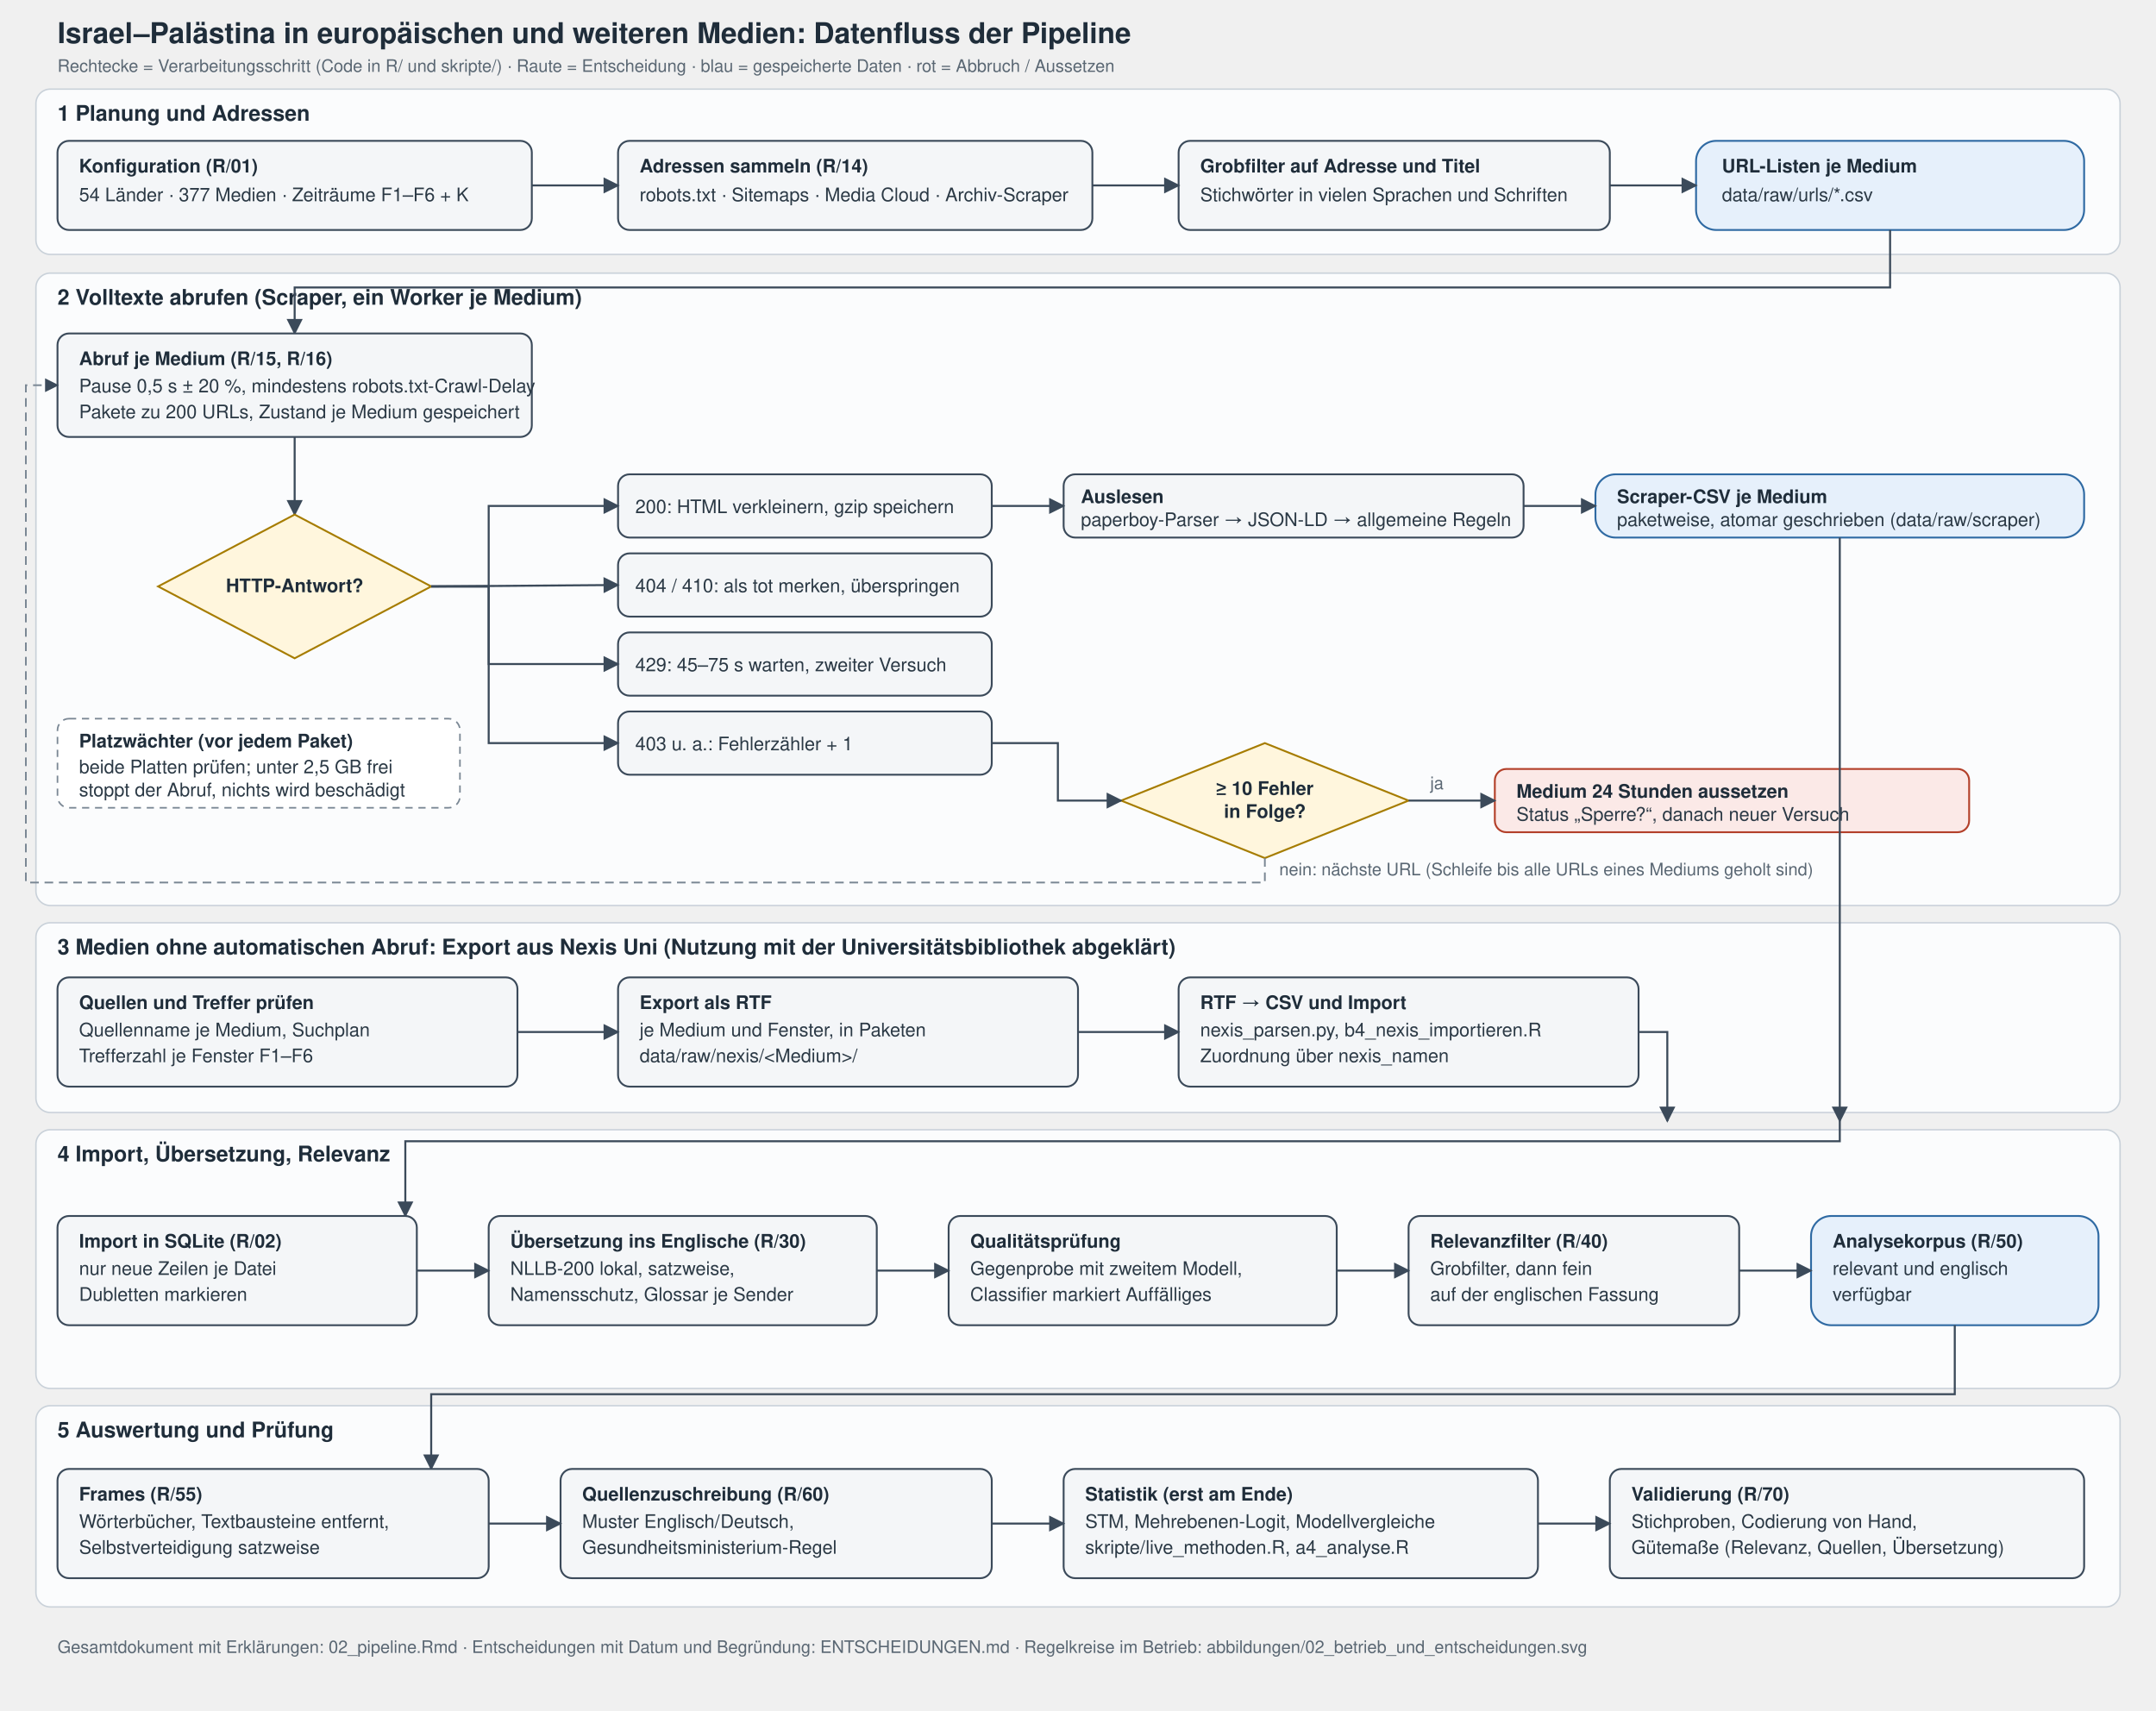
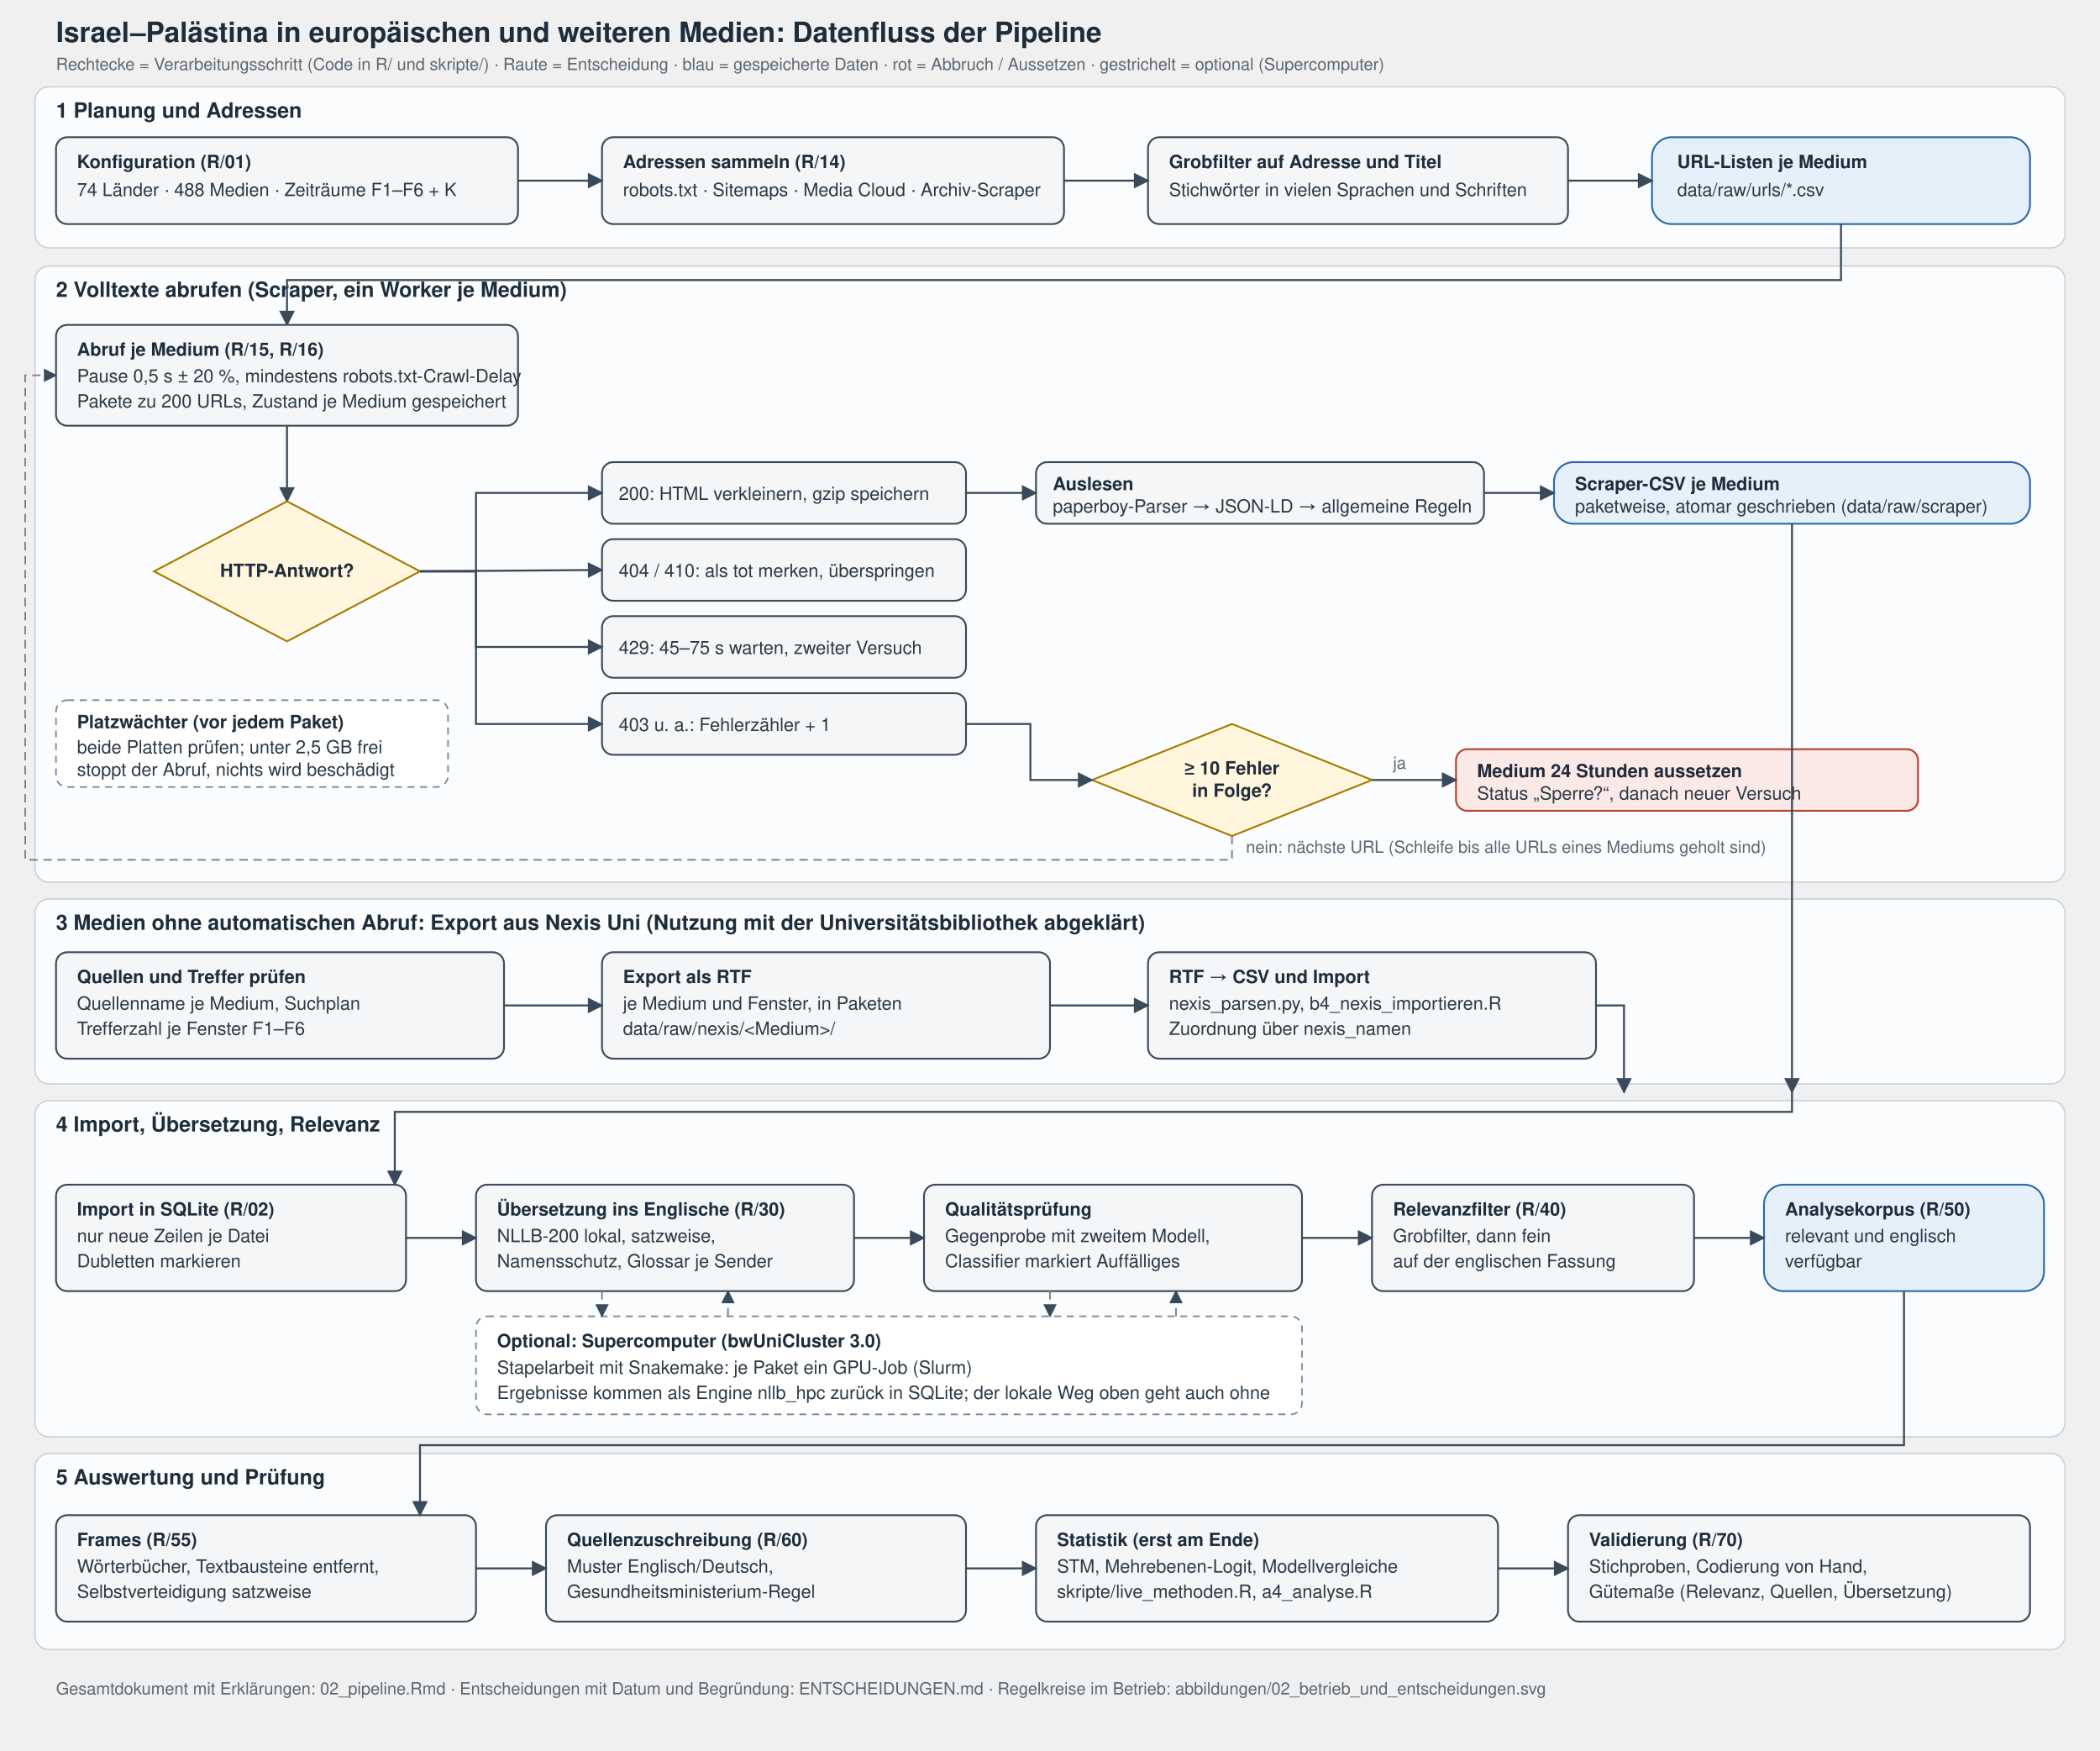
- <svg xmlns="http://www.w3.org/2000/svg" viewBox="0 0 1500 1190" width="1500" height="1190" font-family="Helvetica, Arial, sans-serif" font-size="13">
+ <svg xmlns="http://www.w3.org/2000/svg" viewBox="0 0 1500 1250" width="1500" height="1250" font-family="Helvetica, Arial, sans-serif" font-size="13">
  <defs>
    <marker id="pfeil" viewBox="0 0 10 10" refX="9" refY="5" markerWidth="8" markerHeight="8" orient="auto-start-reverse">
      <path d="M0,0 L10,5 L0,10 z" fill="#3b4a5a" />
    </marker>
    <style>
      .box   { fill:#f4f6f8; stroke:#3b4a5a; stroke-width:1.3; rx:8; }
      .data  { fill:#e6f0fb; stroke:#2f6aa3; stroke-width:1.3; rx:14; }
      .ent   { fill:#fff6dd; stroke:#a67c00; stroke-width:1.3; }
      .stop  { fill:#fbe9e7; stroke:#b3402a; stroke-width:1.3; rx:8; }
      .note  { fill:#ffffff; stroke:#7a8794; stroke-width:1.1; stroke-dasharray:5 4; rx:8; }
      .panel { fill:#fbfcfd; stroke:#c9d1d9; stroke-width:1; rx:10; }
      .pt    { font-size:15px; font-weight:bold; fill:#1f2d3a; }
      .b     { font-weight:bold; fill:#1f2d3a; }
      .t     { fill:#2b3945; }
      .l     { font-size:12px; fill:#5a6773; }
      .pf    { fill:none; stroke:#3b4a5a; stroke-width:1.4; marker-end:url(#pfeil); }
      .pfs   { fill:none; stroke:#7a8794; stroke-width:1.2; stroke-dasharray:6 4; marker-end:url(#pfeil); }
    </style>
  </defs>
  <text x="40" y="30" font-size="20" font-weight="bold" fill="#1f2d3a">Israel–Palästina in europäischen und weiteren Medien: Datenfluss der Pipeline</text>
-   <text x="40" y="50" class="l">Rechtecke = Verarbeitungsschritt (Code in R/ und skripte/) · Raute = Entscheidung · blau = gespeicherte Daten · rot = Abbruch / Aussetzen</text>
+   <text x="40" y="50" class="l">Rechtecke = Verarbeitungsschritt (Code in R/ und skripte/) · Raute = Entscheidung · blau = gespeicherte Daten · rot = Abbruch / Aussetzen · gestrichelt = optional (Supercomputer)</text>
  <rect class="panel" x="25" y="62" width="1450" height="115" />
  <text class="pt" x="40" y="84">1 Planung und Adressen</text>
  <rect class="box" x="40" y="98" width="330" height="62" />
  <text class="b" x="55" y="120">Konfiguration (R/01)</text>
-   <text class="t" x="55" y="140">54 Länder · 377 Medien · Zeiträume F1–F6 + K</text>
+   <text class="t" x="55" y="140">74 Länder · 488 Medien · Zeiträume F1–F6 + K</text>
  <rect class="box" x="430" y="98" width="330" height="62" />
  <text class="b" x="445" y="120">Adressen sammeln (R/14)</text>
  <text class="t" x="445" y="140">robots.txt · Sitemaps · Media Cloud · Archiv-Scraper</text>
  <rect class="box" x="820" y="98" width="300" height="62" />
  <text class="b" x="835" y="120">Grobfilter auf Adresse und Titel</text>
  <text class="t" x="835" y="140">Stichwörter in vielen Sprachen und Schriften</text>
  <rect class="data" x="1180" y="98" width="270" height="62" />
  <text class="b" x="1198" y="120">URL-Listen je Medium</text>
  <text class="t" x="1198" y="140">data/raw/urls/*.csv</text>
  <path class="pf" d="M370,129 L430,129" />
  <path class="pf" d="M760,129 L820,129" />
  <path class="pf" d="M1120,129 L1180,129" />
  <rect class="panel" x="25" y="190" width="1450" height="440" />
  <text class="pt" x="40" y="212">2 Volltexte abrufen (Scraper, ein Worker je Medium)</text>
  <path class="pf" d="M1315,160 L1315,190 L1315,200 L205,200 L205,232" />
  <rect class="box" x="40" y="232" width="330" height="72" />
  <text class="b" x="55" y="254">Abruf je Medium (R/15, R/16)</text>
  <text class="t" x="55" y="273">Pause 0,5 s ± 20 %, mindestens robots.txt-Crawl-Delay</text>
  <text class="t" x="55" y="291">Pakete zu 200 URLs, Zustand je Medium gespeichert</text>
  <path class="pf" d="M205,304 L205,358" />
  <polygon class="ent" points="205,358 300,408 205,458 110,408" />
  <text class="b" x="205" y="412" text-anchor="middle">HTTP-Antwort?</text>
  <rect class="box" x="430" y="330" width="260" height="44" />
  <text class="t" x="442" y="357">200: HTML verkleinern, gzip speichern</text>
  <rect class="box" x="430" y="385" width="260" height="44" />
  <text class="t" x="442" y="412">404 / 410: als tot merken, überspringen</text>
  <rect class="box" x="430" y="440" width="260" height="44" />
  <text class="t" x="442" y="467">429: 45–75 s warten, zweiter Versuch</text>
  <rect class="box" x="430" y="495" width="260" height="44" />
  <text class="t" x="442" y="522">403 u. a.: Fehlerzähler + 1</text>
  <path class="pf" d="M300,408 L340,408 L340,352 L430,352" />
  <path class="pf" d="M300,408 L430,407" />
  <path class="pf" d="M300,408 L340,408 L340,462 L430,462" />
  <path class="pf" d="M300,408 L340,408 L340,517 L430,517" />
  <rect class="box" x="740" y="330" width="320" height="44" />
  <text class="b" x="752" y="350">Auslesen</text>
  <text class="t" x="752" y="366">paperboy-Parser → JSON-LD → allgemeine Regeln</text>
  <path class="pf" d="M690,352 L740,352" />
  <rect class="data" x="1110" y="330" width="340" height="44" />
  <text class="b" x="1125" y="350">Scraper-CSV je Medium</text>
  <text class="t" x="1125" y="366">paketweise, atomar geschrieben (data/raw/scraper)</text>
  <path class="pf" d="M1060,352 L1110,352" />
  <polygon class="ent" points="880,517 980,557 880,597 780,557" />
  <text class="b" x="880" y="553" text-anchor="middle">≥ 10 Fehler</text>
  <text class="b" x="880" y="569" text-anchor="middle">in Folge?</text>
  <path class="pf" d="M690,517 L736,517 L736,557 L780,557" />
  <rect class="stop" x="1040" y="535" width="330" height="44" />
  <text class="b" x="1055" y="555">Medium 24 Stunden aussetzen</text>
  <text class="t" x="1055" y="571">Status „Sperre?“, danach neuer Versuch</text>
  <path class="pf" d="M980,557 L1040,557" />
  <text class="l" x="995" y="549">ja</text>
  <path class="pfs" d="M880,597 L880,614 L18,614 L18,268 L40,268" />
  <text class="l" x="890" y="609">nein: nächste URL (Schleife bis alle URLs eines Mediums geholt sind)</text>
  <rect class="note" x="40" y="500" width="280" height="62" />
  <text class="b" x="55" y="520">Platzwächter (vor jedem Paket)</text>
  <text class="t" x="55" y="538">beide Platten prüfen; unter 2,5 GB frei</text>
  <text class="t" x="55" y="554">stoppt der Abruf, nichts wird beschädigt</text>
  <rect class="panel" x="25" y="642" width="1450" height="132" />
  <text class="pt" x="40" y="664">3 Medien ohne automatischen Abruf: Export aus Nexis Uni (Nutzung mit der Universitätsbibliothek abgeklärt)</text>
  <rect class="box" x="40" y="680" width="320" height="76" />
  <text class="b" x="55" y="702">Quellen und Treffer prüfen</text>
  <text class="t" x="55" y="721">Quellenname je Medium, Suchplan</text>
  <text class="t" x="55" y="739">Trefferzahl je Fenster F1–F6</text>
  <rect class="box" x="430" y="680" width="320" height="76" />
  <text class="b" x="445" y="702">Export als RTF</text>
  <text class="t" x="445" y="721">je Medium und Fenster, in Paketen</text>
  <text class="t" x="445" y="739">data/raw/nexis/&lt;Medium&gt;/</text>
  <rect class="box" x="820" y="680" width="320" height="76" />
  <text class="b" x="835" y="702">RTF → CSV und Import</text>
  <text class="t" x="835" y="721">nexis_parsen.py, b4_nexis_importieren.R</text>
  <text class="t" x="835" y="739">Zuordnung über nexis_namen</text>
  <path class="pf" d="M360,718 L430,718" />
  <path class="pf" d="M750,718 L820,718" />
-   <rect class="panel" x="25" y="786" width="1450" height="180" />
+   <rect class="panel" x="25" y="786" width="1450" height="240" />
  <text class="pt" x="40" y="808">4 Import, Übersetzung, Relevanz</text>
  <path class="pf" d="M1280,374 L1280,780" />
  <path class="pf" d="M1140,718 L1160,718 L1160,780" />
  <path class="pf" d="M1280,780 L1280,794 L282,794 L282,846" />
  <rect class="box" x="40" y="846" width="250" height="76" />
  <text class="b" x="55" y="868">Import in SQLite (R/02)</text>
  <text class="t" x="55" y="887">nur neue Zeilen je Datei</text>
  <text class="t" x="55" y="905">Dubletten markieren</text>
  <rect class="box" x="340" y="846" width="270" height="76" />
  <text class="b" x="355" y="868">Übersetzung ins Englische (R/30)</text>
  <text class="t" x="355" y="887">NLLB-200 lokal, satzweise,</text>
  <text class="t" x="355" y="905">Namensschutz, Glossar je Sender</text>
  <rect class="box" x="660" y="846" width="270" height="76" />
  <text class="b" x="675" y="868">Qualitätsprüfung</text>
  <text class="t" x="675" y="887">Gegenprobe mit zweitem Modell,</text>
  <text class="t" x="675" y="905">Classifier markiert Auffälliges</text>
  <rect class="box" x="980" y="846" width="230" height="76" />
  <text class="b" x="995" y="868">Relevanzfilter (R/40)</text>
  <text class="t" x="995" y="887">Grobfilter, dann fein</text>
  <text class="t" x="995" y="905">auf der englischen Fassung</text>
  <rect class="data" x="1260" y="846" width="200" height="76" />
  <text class="b" x="1275" y="868">Analysekorpus (R/50)</text>
  <text class="t" x="1275" y="887">relevant und englisch</text>
  <text class="t" x="1275" y="905">verfügbar</text>
  <path class="pf" d="M290,884 L340,884" />
  <path class="pf" d="M610,884 L660,884" />
  <path class="pf" d="M930,884 L980,884" />
  <path class="pf" d="M1210,884 L1260,884" />
-   <rect class="panel" x="25" y="978" width="1450" height="140" />
-   <text class="pt" x="40" y="1000">5 Auswertung und Prüfung</text>
-   <path class="pf" d="M1360,922 L1360,970 L300,970 L300,1022" />
-   <rect class="box" x="40" y="1022" width="300" height="76" />
-   <text class="b" x="55" y="1044">Frames (R/55)</text>
-   <text class="t" x="55" y="1063">Wörterbücher, Textbausteine entfernt,</text>
-   <text class="t" x="55" y="1081">Selbstverteidigung satzweise</text>
-   <rect class="box" x="390" y="1022" width="300" height="76" />
-   <text class="b" x="405" y="1044">Quellenzuschreibung (R/60)</text>
-   <text class="t" x="405" y="1063">Muster Englisch/Deutsch,</text>
-   <text class="t" x="405" y="1081">Gesundheitsministerium-Regel</text>
-   <rect class="box" x="740" y="1022" width="330" height="76" />
-   <text class="b" x="755" y="1044">Statistik (erst am Ende)</text>
-   <text class="t" x="755" y="1063">STM, Mehrebenen-Logit, Modellvergleiche</text>
-   <text class="t" x="755" y="1081">skripte/live_methoden.R, a4_analyse.R</text>
-   <rect class="box" x="1120" y="1022" width="330" height="76" />
-   <text class="b" x="1135" y="1044">Validierung (R/70)</text>
-   <text class="t" x="1135" y="1063">Stichproben, Codierung von Hand,</text>
-   <text class="t" x="1135" y="1081">Gütemaße (Relevanz, Quellen, Übersetzung)</text>
-   <path class="pf" d="M340,1060 L390,1060" />
-   <path class="pf" d="M690,1060 L740,1060" />
-   <path class="pf" d="M1070,1060 L1120,1060" />
-   <text x="40" y="1150" class="l">Gesamtdokument mit Erklärungen: 02_pipeline.Rmd · Entscheidungen mit Datum und Begründung: ENTSCHEIDUNGEN.md · Regelkreise im Betrieb: abbildungen/02_betrieb_und_entscheidungen.svg</text>
+   <rect class="note" x="340" y="940" width="590" height="70" />
+   <text class="b" x="355" y="962">Optional: Supercomputer (bwUniCluster 3.0)</text>
+   <text class="t" x="355" y="981">Stapelarbeit mit Snakemake: je Paket ein GPU-Job (Slurm)</text>
+   <text class="t" x="355" y="999">Ergebnisse kommen als Engine nllb_hpc zurück in SQLite; der lokale Weg oben geht auch ohne</text>
+   <path class="pfs" d="M430,922 L430,940" />
+   <path class="pfs" d="M520,940 L520,922" />
+   <path class="pfs" d="M750,922 L750,940" />
+   <path class="pfs" d="M840,940 L840,922" />
+   <g transform="translate(0,60)">
+     <rect class="panel" x="25" y="978" width="1450" height="140" />
+     <text class="pt" x="40" y="1000">5 Auswertung und Prüfung</text>
+     <rect class="box" x="40" y="1022" width="300" height="76" />
+     <text class="b" x="55" y="1044">Frames (R/55)</text>
+     <text class="t" x="55" y="1063">Wörterbücher, Textbausteine entfernt,</text>
+     <text class="t" x="55" y="1081">Selbstverteidigung satzweise</text>
+     <rect class="box" x="390" y="1022" width="300" height="76" />
+     <text class="b" x="405" y="1044">Quellenzuschreibung (R/60)</text>
+     <text class="t" x="405" y="1063">Muster Englisch/Deutsch,</text>
+     <text class="t" x="405" y="1081">Gesundheitsministerium-Regel</text>
+     <rect class="box" x="740" y="1022" width="330" height="76" />
+     <text class="b" x="755" y="1044">Statistik (erst am Ende)</text>
+     <text class="t" x="755" y="1063">STM, Mehrebenen-Logit, Modellvergleiche</text>
+     <text class="t" x="755" y="1081">skripte/live_methoden.R, a4_analyse.R</text>
+     <rect class="box" x="1120" y="1022" width="330" height="76" />
+     <text class="b" x="1135" y="1044">Validierung (R/70)</text>
+     <text class="t" x="1135" y="1063">Stichproben, Codierung von Hand,</text>
+     <text class="t" x="1135" y="1081">Gütemaße (Relevanz, Quellen, Übersetzung)</text>
+     <path class="pf" d="M340,1060 L390,1060" />
+     <path class="pf" d="M690,1060 L740,1060" />
+     <path class="pf" d="M1070,1060 L1120,1060" />
+   </g>
+   <path class="pf" d="M1360,922 L1360,1032 L300,1032 L300,1082" />
+   <text x="40" y="1210" class="l">Gesamtdokument mit Erklärungen: 02_pipeline.Rmd · Entscheidungen mit Datum und Begründung: ENTSCHEIDUNGEN.md · Regelkreise im Betrieb: abbildungen/02_betrieb_und_entscheidungen.svg</text>
</svg>
